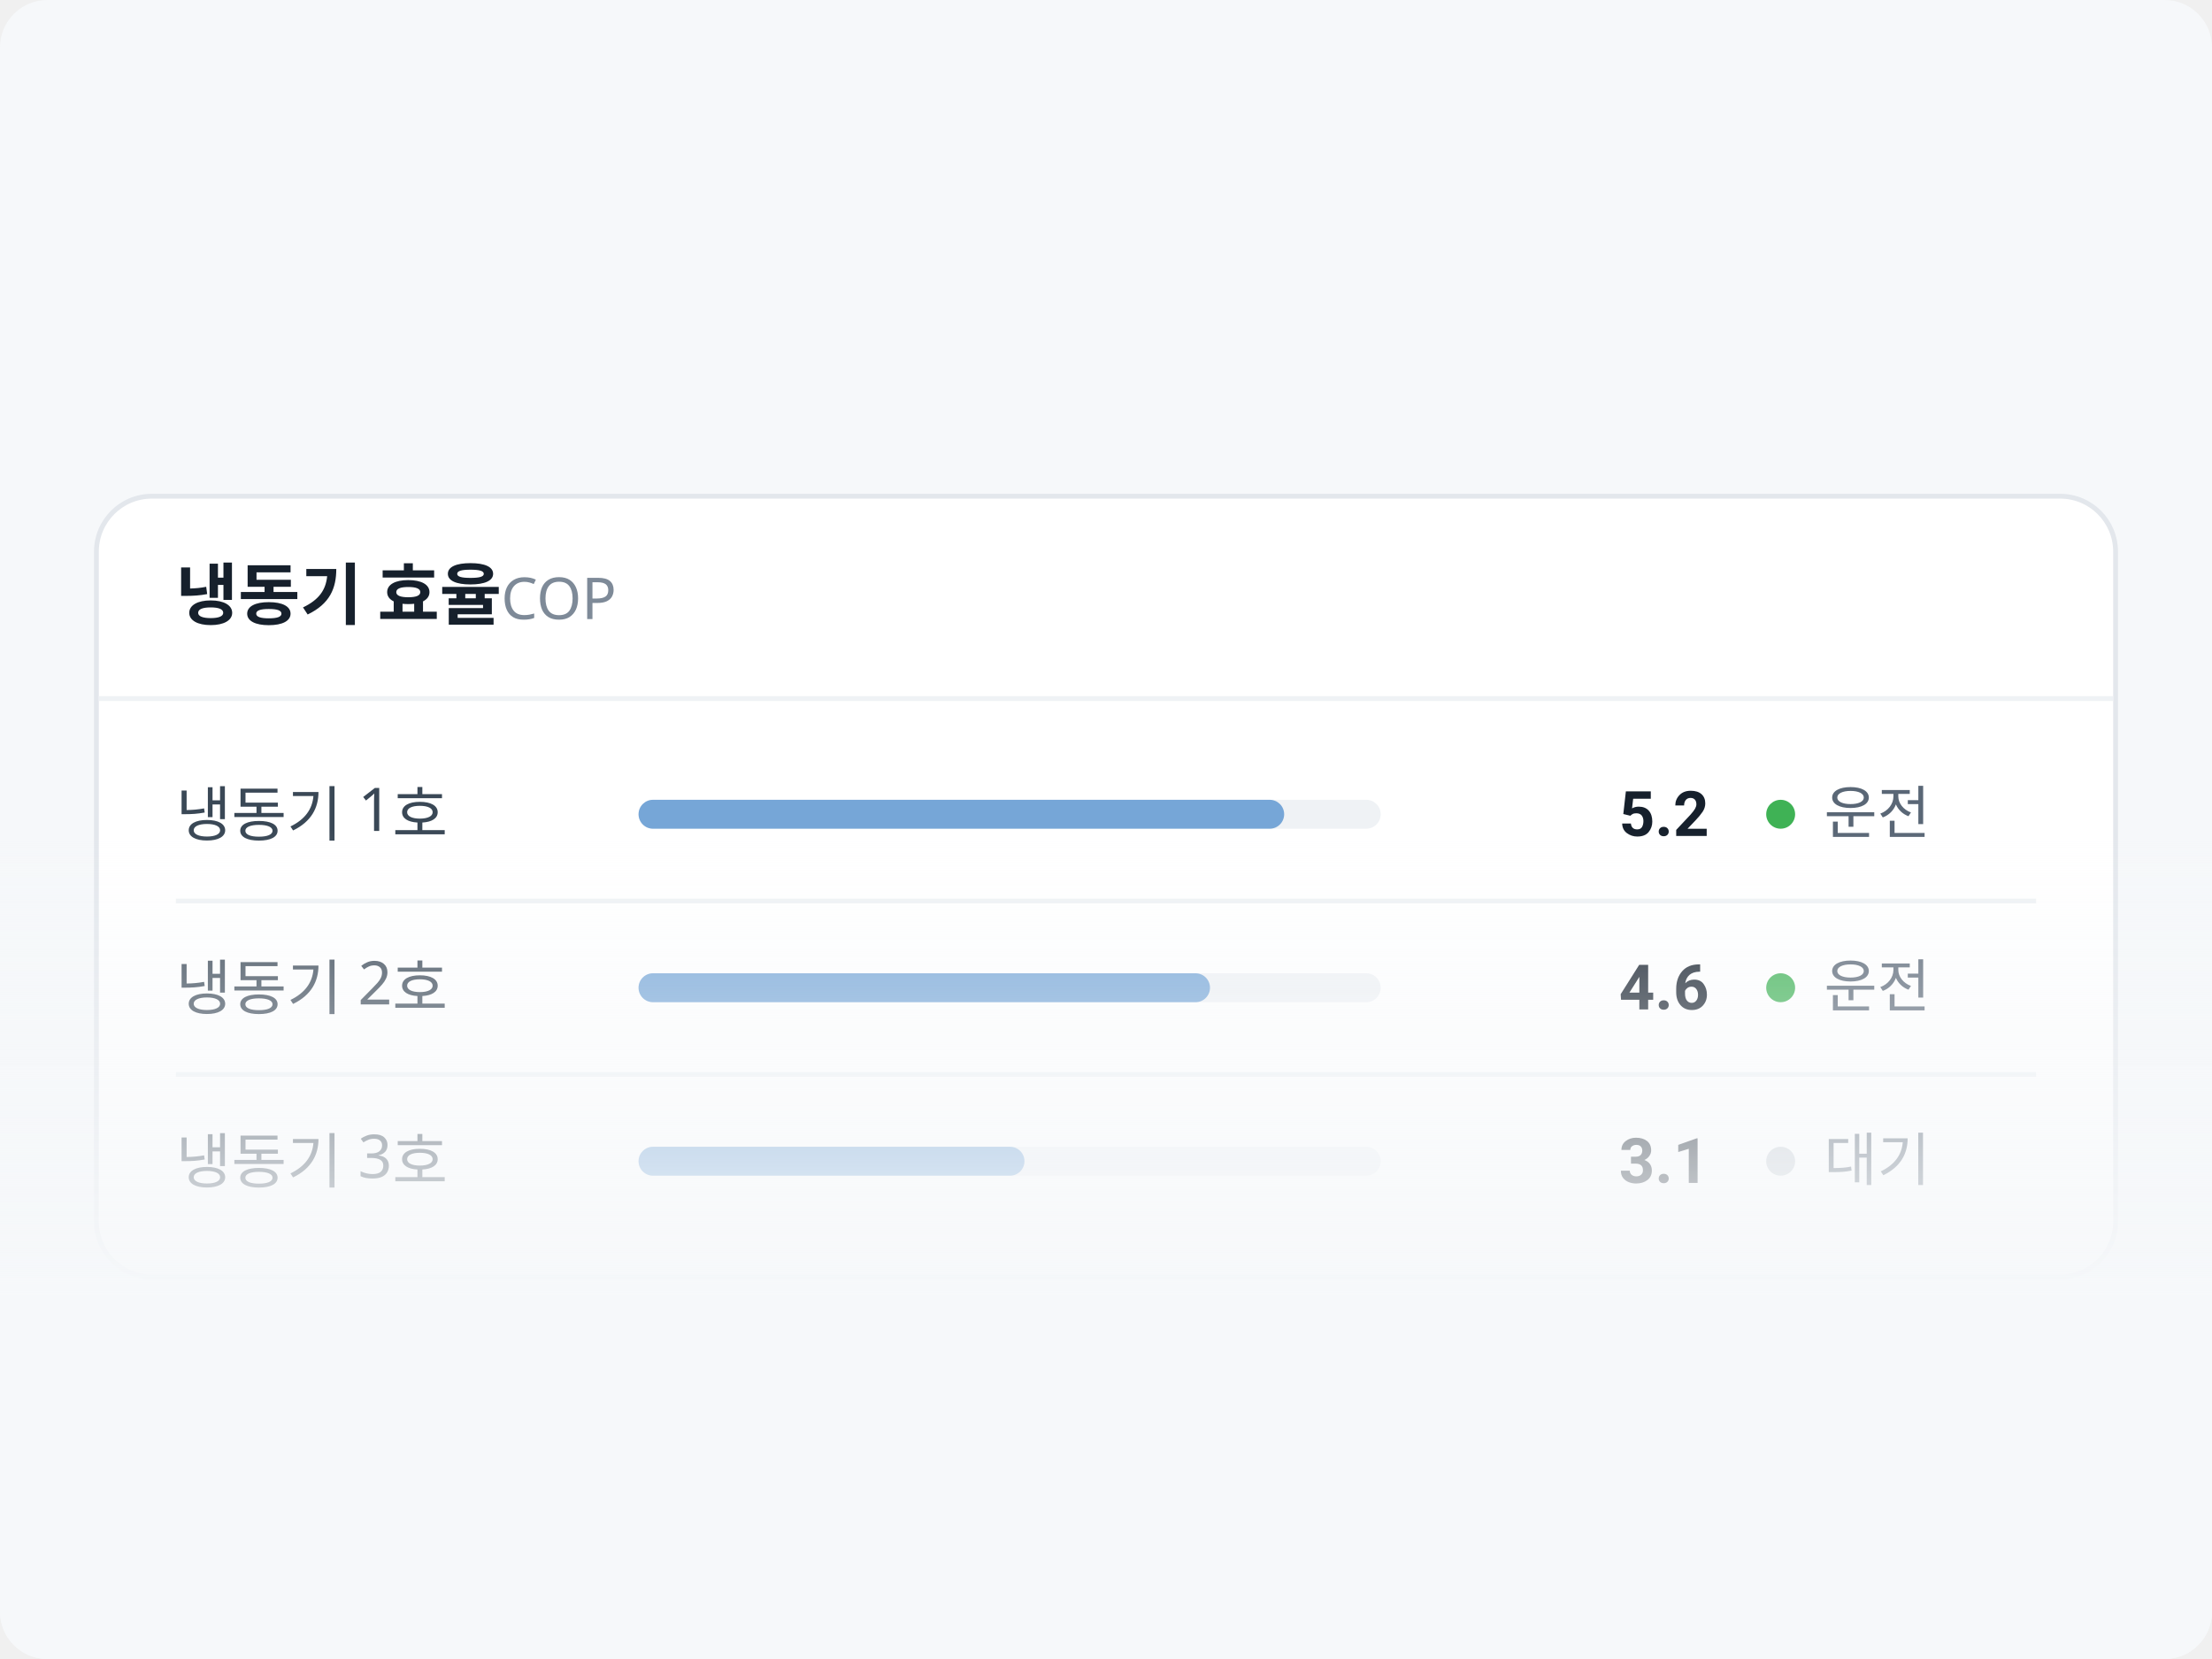
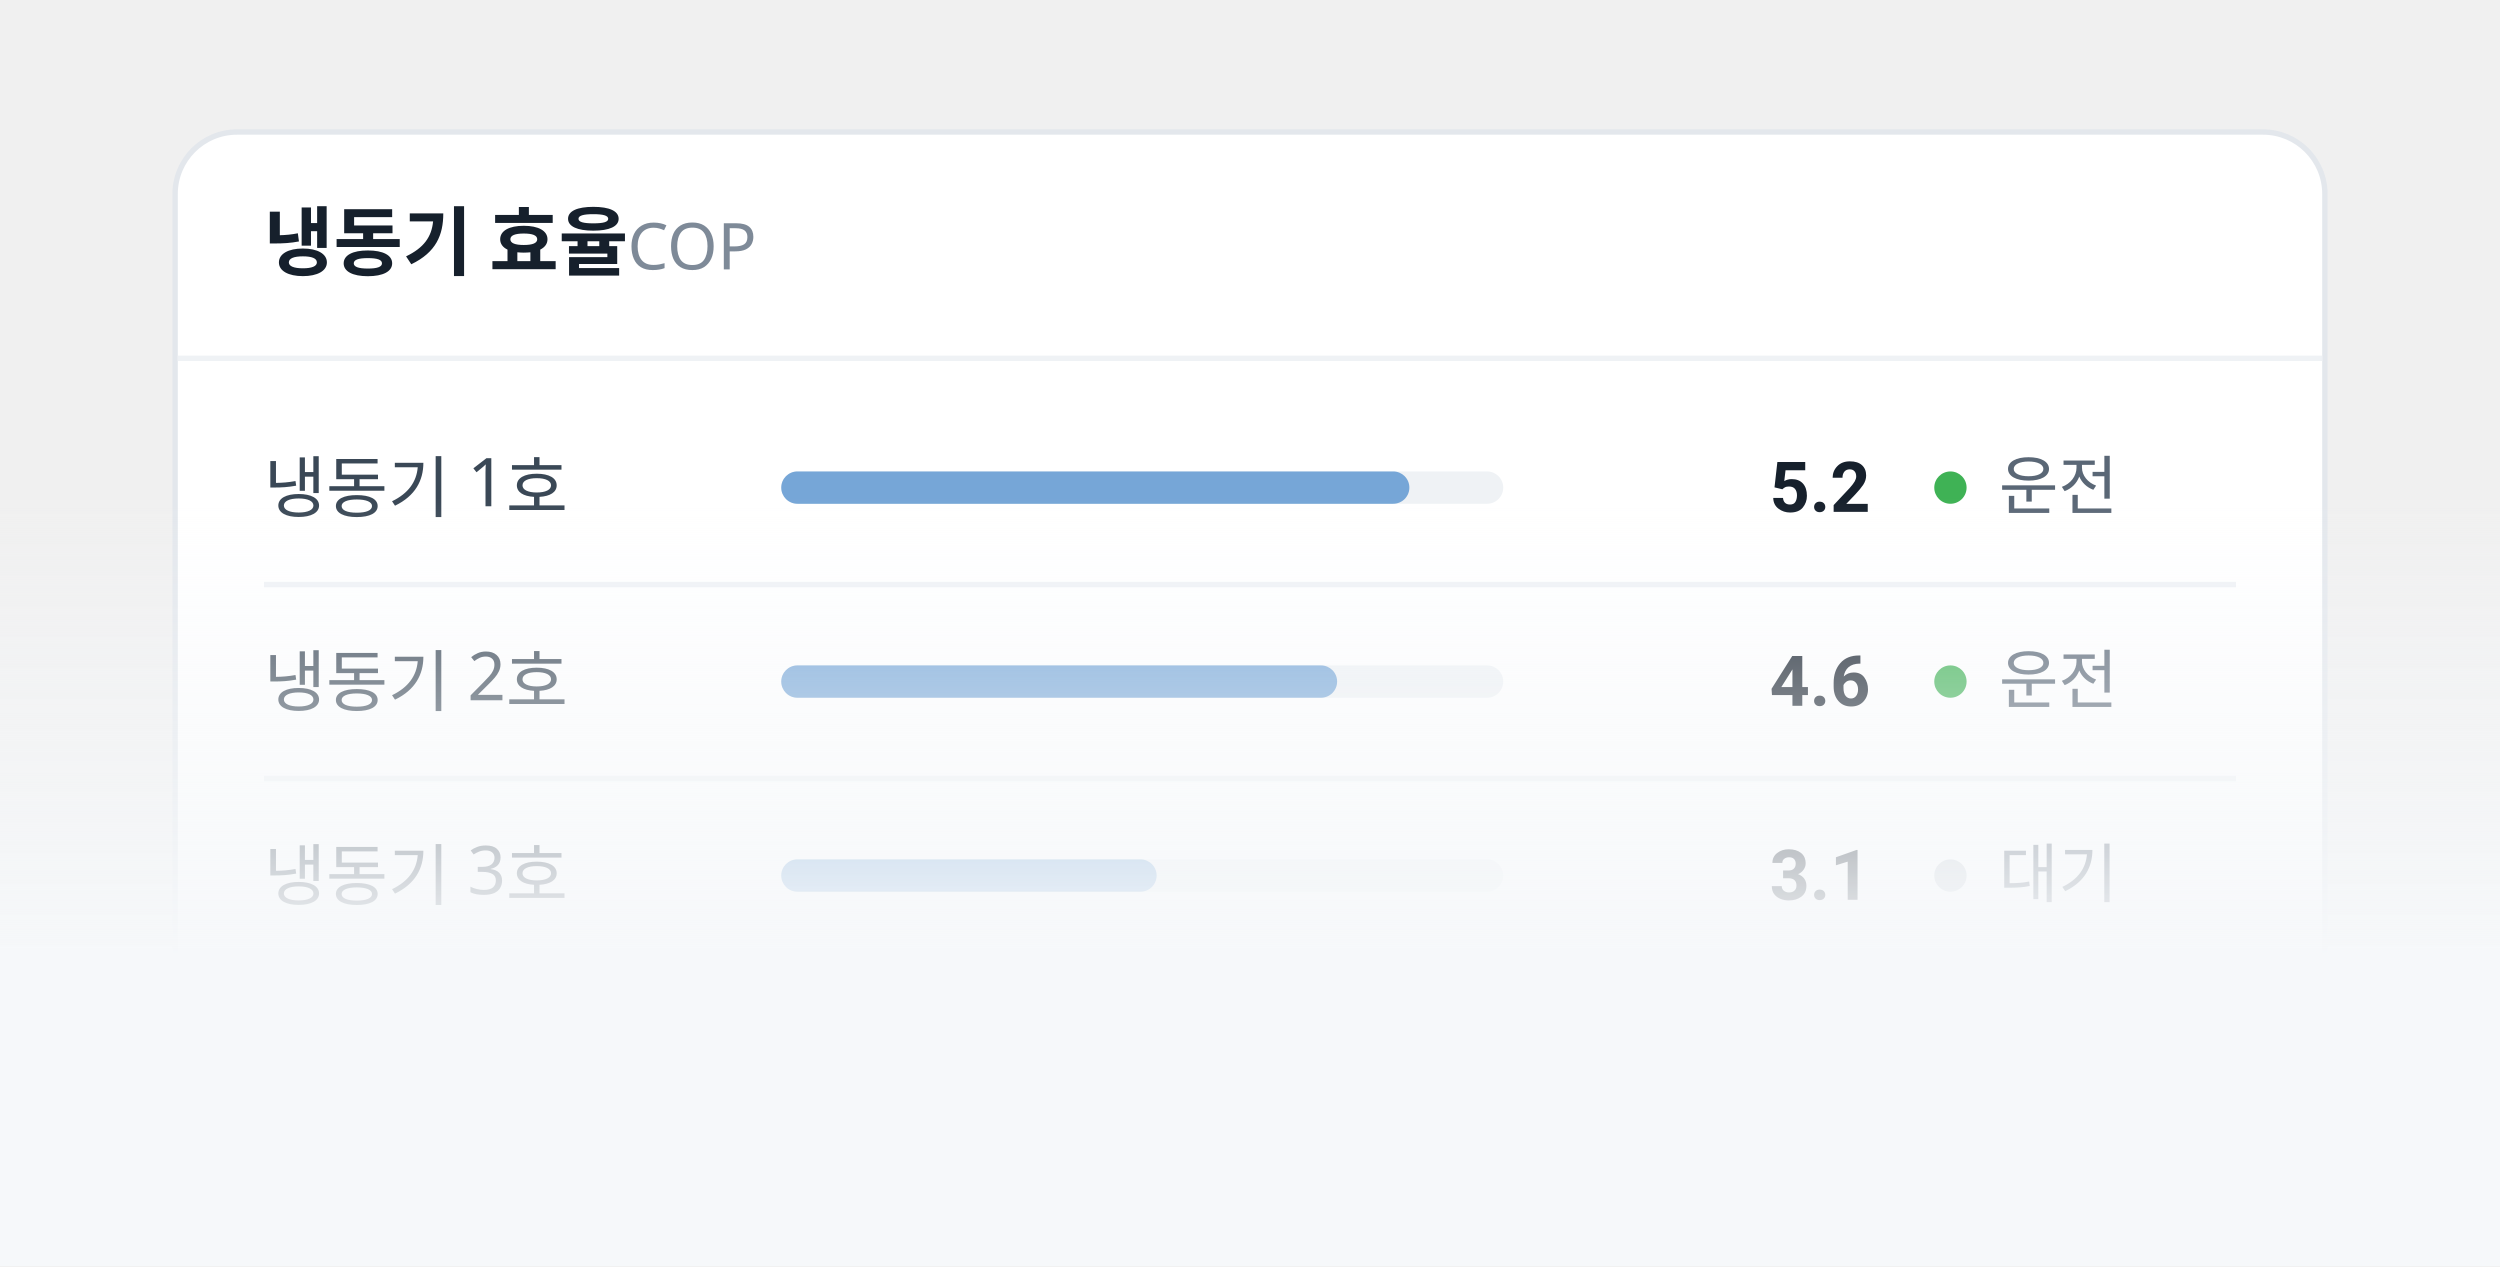
- <svg xmlns="http://www.w3.org/2000/svg" width="560" height="420" viewBox="0 0 560 420" fill="none">
+ <svg xmlns="http://www.w3.org/2000/svg" width="464" height="235" viewBox="0 0 464 235" fill="none">
  <defs>
-     <linearGradient id="fade0" x1="0" y1="210" x2="0" y2="330" gradientUnits="userSpaceOnUse">
+     <linearGradient id="fade0" x1="0" y1="92.5" x2="0" y2="178.4" gradientUnits="userSpaceOnUse">
      <stop offset="0" stop-color="#F6F8FA" stop-opacity="0" />
      <stop offset="0.5" stop-color="#F6F8FA" stop-opacity="0.5" />
      <stop offset="1" stop-color="#F6F8FA" stop-opacity="1" />
    </linearGradient>
    <clipPath id="card">
-       <rect width="560" height="420" rx="12" />
+       <rect width="464" height="235" rx="0" />
    </clipPath>
  </defs>
  <g clip-path="url(#card)">
-     <rect x="0" y="0" width="560" height="420" rx="12" fill="#F6F8FA" />
-     <g transform="translate(0 14.00)">
-       <g transform="translate(-61.60 -45.76) scale(1.22)">
-         <rect x="70.5" y="129" width="419" height="162" rx="11.5" fill="#FFFFFF" stroke="#E3E7EC" stroke-width="1" />
-         <line x1="71" y1="171" x2="489" y2="171" stroke="#EFF2F5" stroke-width="1" />
-         <text x="87" y="154.5" font-family="Pretendard" font-size="14" font-weight="600" fill="#16202C">냉동기 효율</text>
-         <text x="154.47" y="154.5" font-family="JetBrains Mono" font-size="12" font-weight="400" fill="#7E8A98">COP</text>
-         <text x="87" y="199.5" font-family="Pretendard" font-size="12.5" font-weight="400" fill="#3A4856">냉동기 1호</text>
-         <rect x="183" y="192" width="154" height="6" rx="3" fill="#EFF2F5" />
-         <rect x="183" y="192" width="133.97" height="6" rx="3" fill="#76A6D7" />
-         <text x="386.44" y="199.5" font-family="Roboto" font-size="13" font-weight="600" fill="#16202C">5.2</text>
-         <rect x="417" y="192" width="6" height="6" rx="3" fill="#3FB255" />
-         <text x="429" y="199" font-family="Pretendard" font-size="12" font-weight="400" fill="#5A6776">운전</text>
-         <line x1="87" y1="213" x2="473" y2="213" stroke="#EFF2F5" stroke-width="1" />
-         <text x="87" y="235.5" font-family="Pretendard" font-size="12.5" font-weight="400" fill="#3A4856">냉동기 2호</text>
-         <rect x="183" y="228" width="154" height="6" rx="3" fill="#EFF2F5" />
-         <rect x="183" y="228" width="118.58" height="6" rx="3" fill="#76A6D7" />
-         <text x="386.44" y="235.5" font-family="Roboto" font-size="13" font-weight="600" fill="#16202C">4.6</text>
-         <rect x="417" y="228" width="6" height="6" rx="3" fill="#3FB255" />
-         <text x="429" y="235" font-family="Pretendard" font-size="12" font-weight="400" fill="#5A6776">운전</text>
-         <line x1="87" y1="249" x2="473" y2="249" stroke="#EFF2F5" stroke-width="1" />
-         <text x="87" y="271.5" font-family="Pretendard" font-size="12.5" font-weight="400" fill="#3A4856">냉동기 3호</text>
-         <rect x="183" y="264" width="154" height="6" rx="3" fill="#EFF2F5" />
-         <rect x="183" y="264" width="80.08" height="6" rx="3" fill="#76A6D7" />
-         <text x="386.44" y="271.5" font-family="Roboto" font-size="13" font-weight="600" fill="#16202C">3.1</text>
-         <rect x="417" y="264" width="6" height="6" rx="3" fill="#C8CED5" />
-         <text x="429" y="271" font-family="Pretendard" font-size="12" font-weight="400" fill="#5A6776">대기</text>
-       </g>
-     </g>
-     <rect x="0" y="210" width="560" height="210" fill="url(#fade0)" />
+     <rect x="32.5" y="24.5" width="399" height="162" rx="11.5" fill="#FFFFFF" stroke="#E3E7EC" stroke-width="1" />
+     <line x1="33" y1="66.5" x2="431" y2="66.5" stroke="#EFF2F5" stroke-width="1" />
+     <text x="49" y="50" font-family="Pretendard" font-size="14" font-weight="600" fill="#16202C">냉동기 효율</text>
+     <text x="116.47" y="50" font-family="JetBrains Mono" font-size="12" font-weight="400" fill="#7E8A98">COP</text>
+     <text x="49" y="95" font-family="Pretendard" font-size="12.5" font-weight="400" fill="#3A4856">냉동기 1호</text>
+     <rect x="145" y="87.5" width="134" height="6" rx="3" fill="#EFF2F5" />
+     <rect x="145" y="87.5" width="116.58" height="6" rx="3" fill="#76A6D7" />
+     <text x="328.44" y="95" font-family="Roboto" font-size="13" font-weight="600" fill="#16202C">5.2</text>
+     <rect x="359" y="87.5" width="6" height="6" rx="3" fill="#3FB255" />
+     <text x="371" y="94.5" font-family="Pretendard" font-size="12" font-weight="400" fill="#5A6776">운전</text>
+     <line x1="49" y1="108.5" x2="415" y2="108.5" stroke="#EFF2F5" stroke-width="1" />
+     <text x="49" y="131" font-family="Pretendard" font-size="12.5" font-weight="400" fill="#3A4856">냉동기 2호</text>
+     <rect x="145" y="123.5" width="134" height="6" rx="3" fill="#EFF2F5" />
+     <rect x="145" y="123.5" width="103.17" height="6" rx="3" fill="#76A6D7" />
+     <text x="328.44" y="131" font-family="Roboto" font-size="13" font-weight="600" fill="#16202C">4.6</text>
+     <rect x="359" y="123.5" width="6" height="6" rx="3" fill="#3FB255" />
+     <text x="371" y="130.5" font-family="Pretendard" font-size="12" font-weight="400" fill="#5A6776">운전</text>
+     <line x1="49" y1="144.5" x2="415" y2="144.5" stroke="#EFF2F5" stroke-width="1" />
+     <text x="49" y="167" font-family="Pretendard" font-size="12.5" font-weight="400" fill="#3A4856">냉동기 3호</text>
+     <rect x="145" y="159.5" width="134" height="6" rx="3" fill="#EFF2F5" />
+     <rect x="145" y="159.5" width="69.67" height="6" rx="3" fill="#76A6D7" />
+     <text x="328.44" y="167" font-family="Roboto" font-size="13" font-weight="600" fill="#16202C">3.1</text>
+     <rect x="359" y="159.5" width="6" height="6" rx="3" fill="#C8CED5" />
+     <text x="371" y="166.5" font-family="Pretendard" font-size="12" font-weight="400" fill="#5A6776">대기</text>
+     <rect x="0" y="92.5" width="464" height="142.5" fill="url(#fade0)" />
  </g>
</svg>
